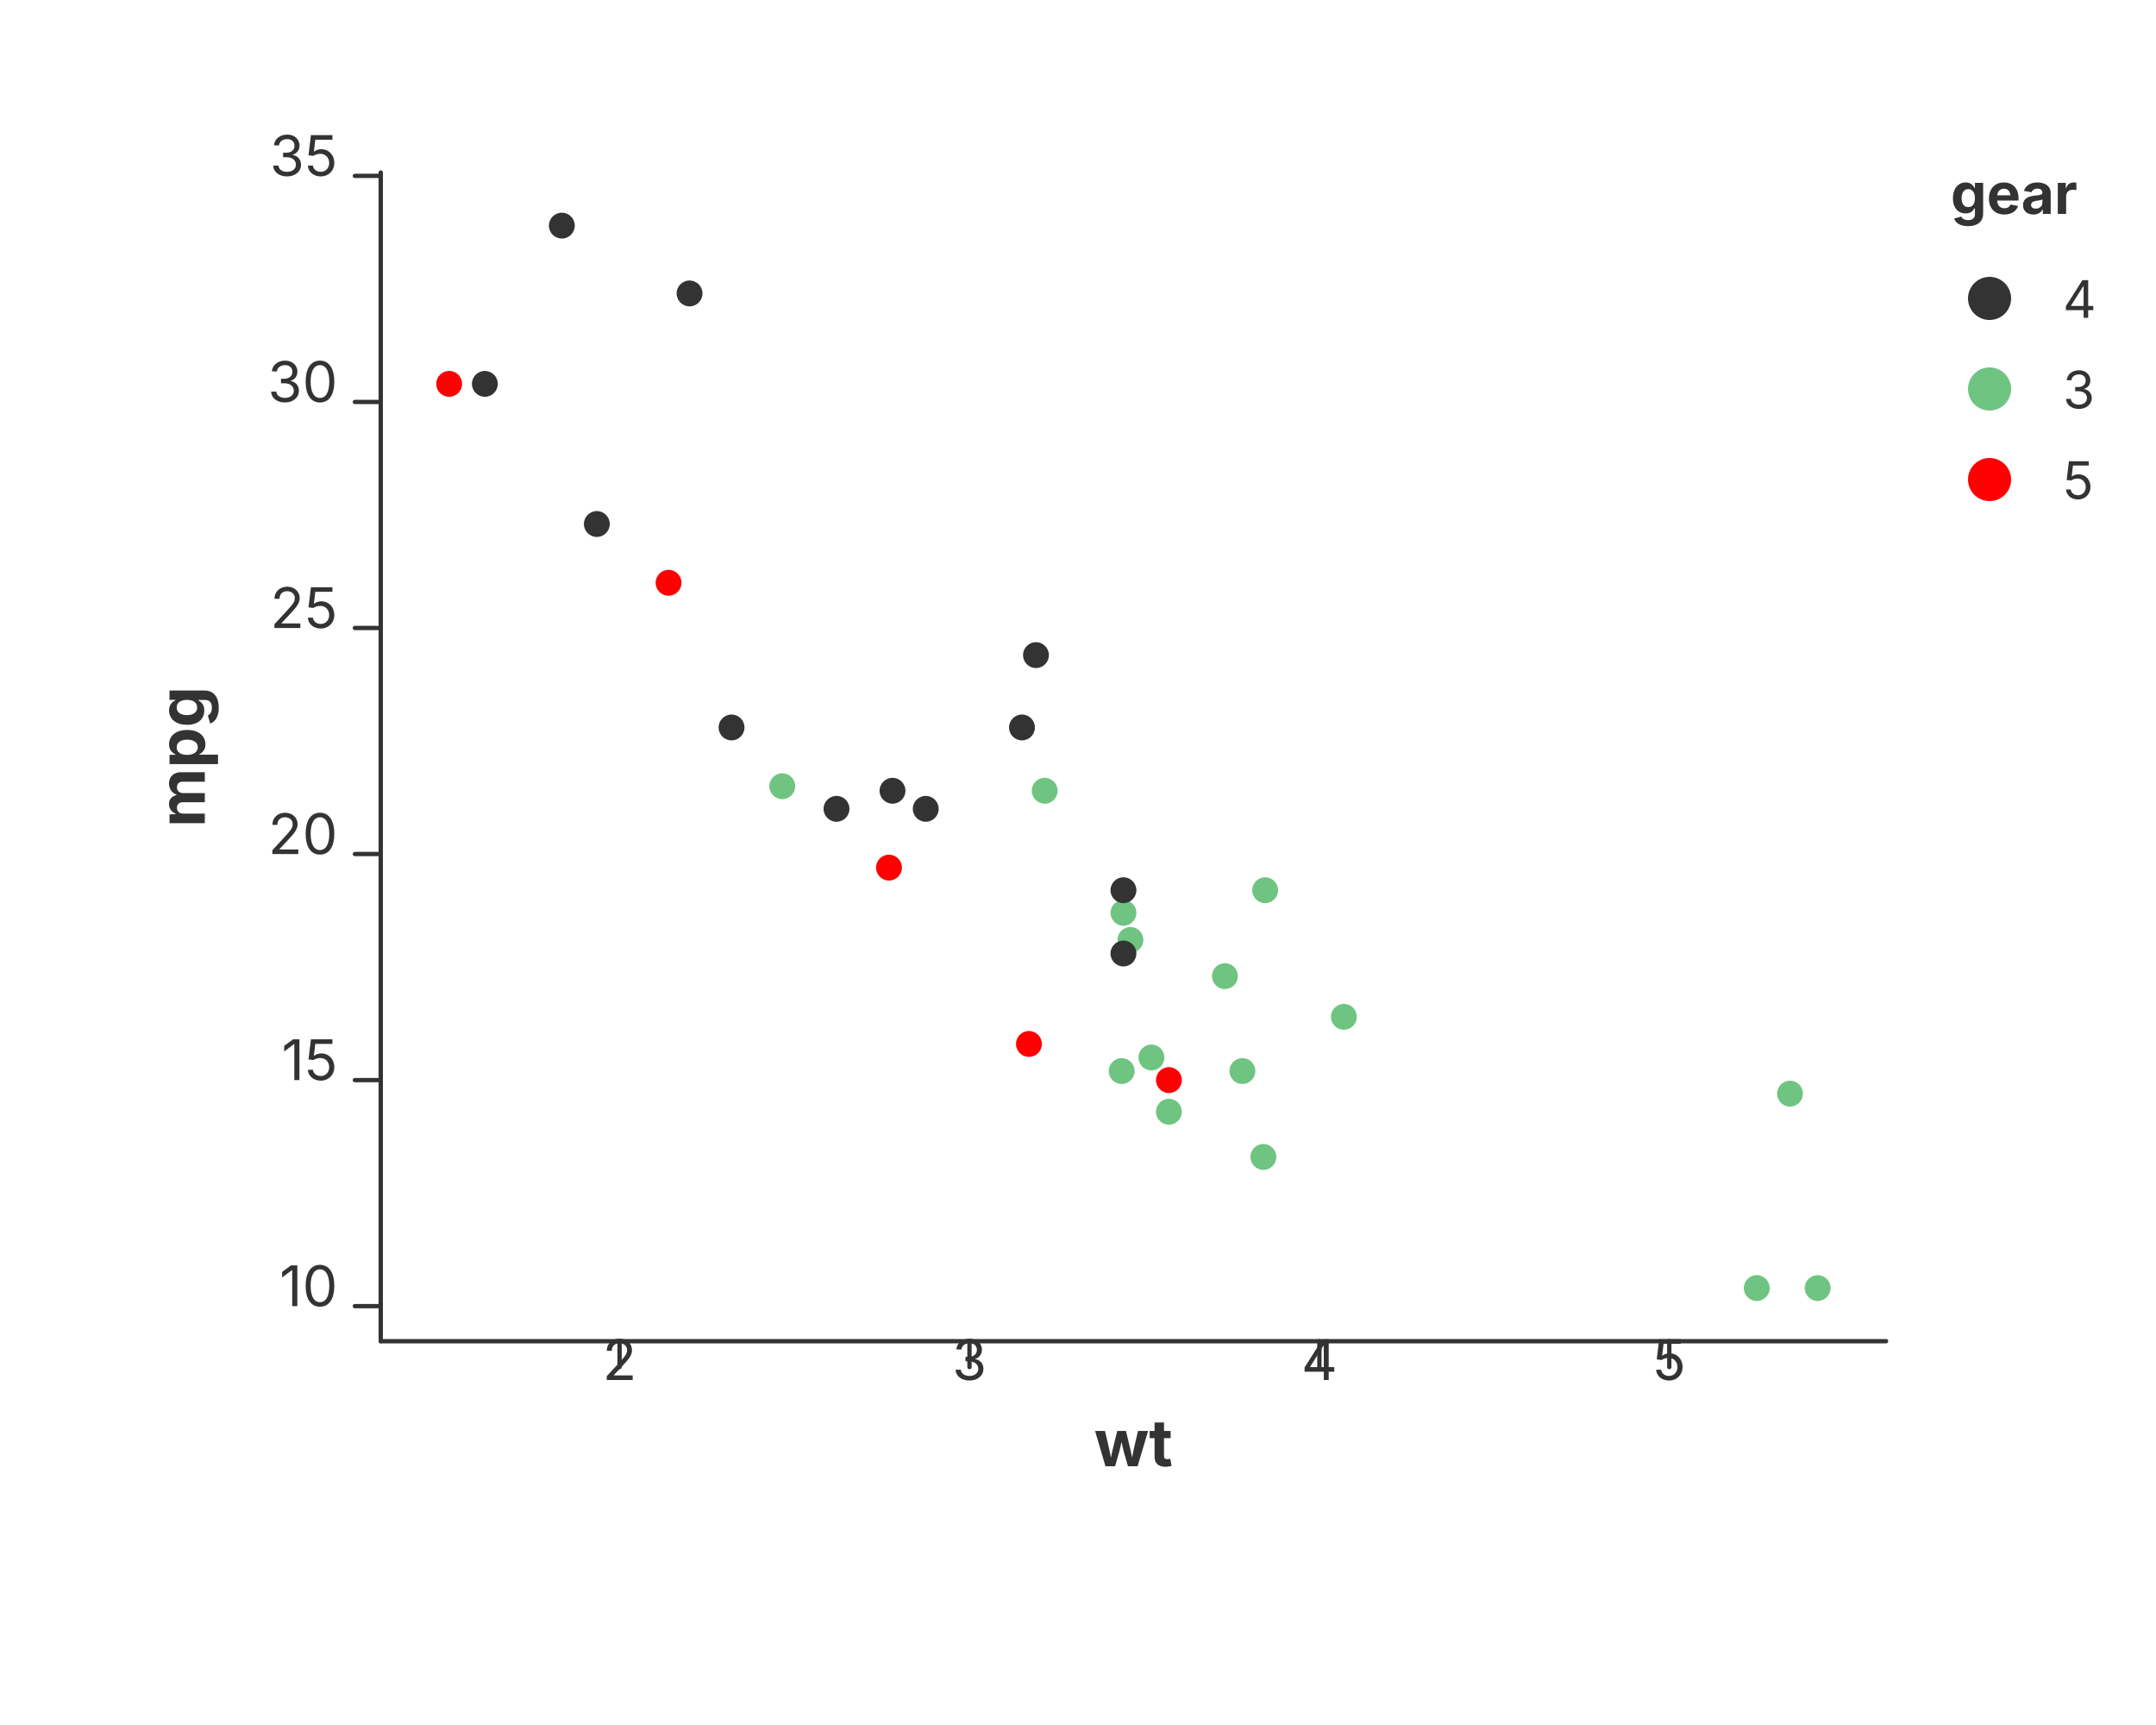
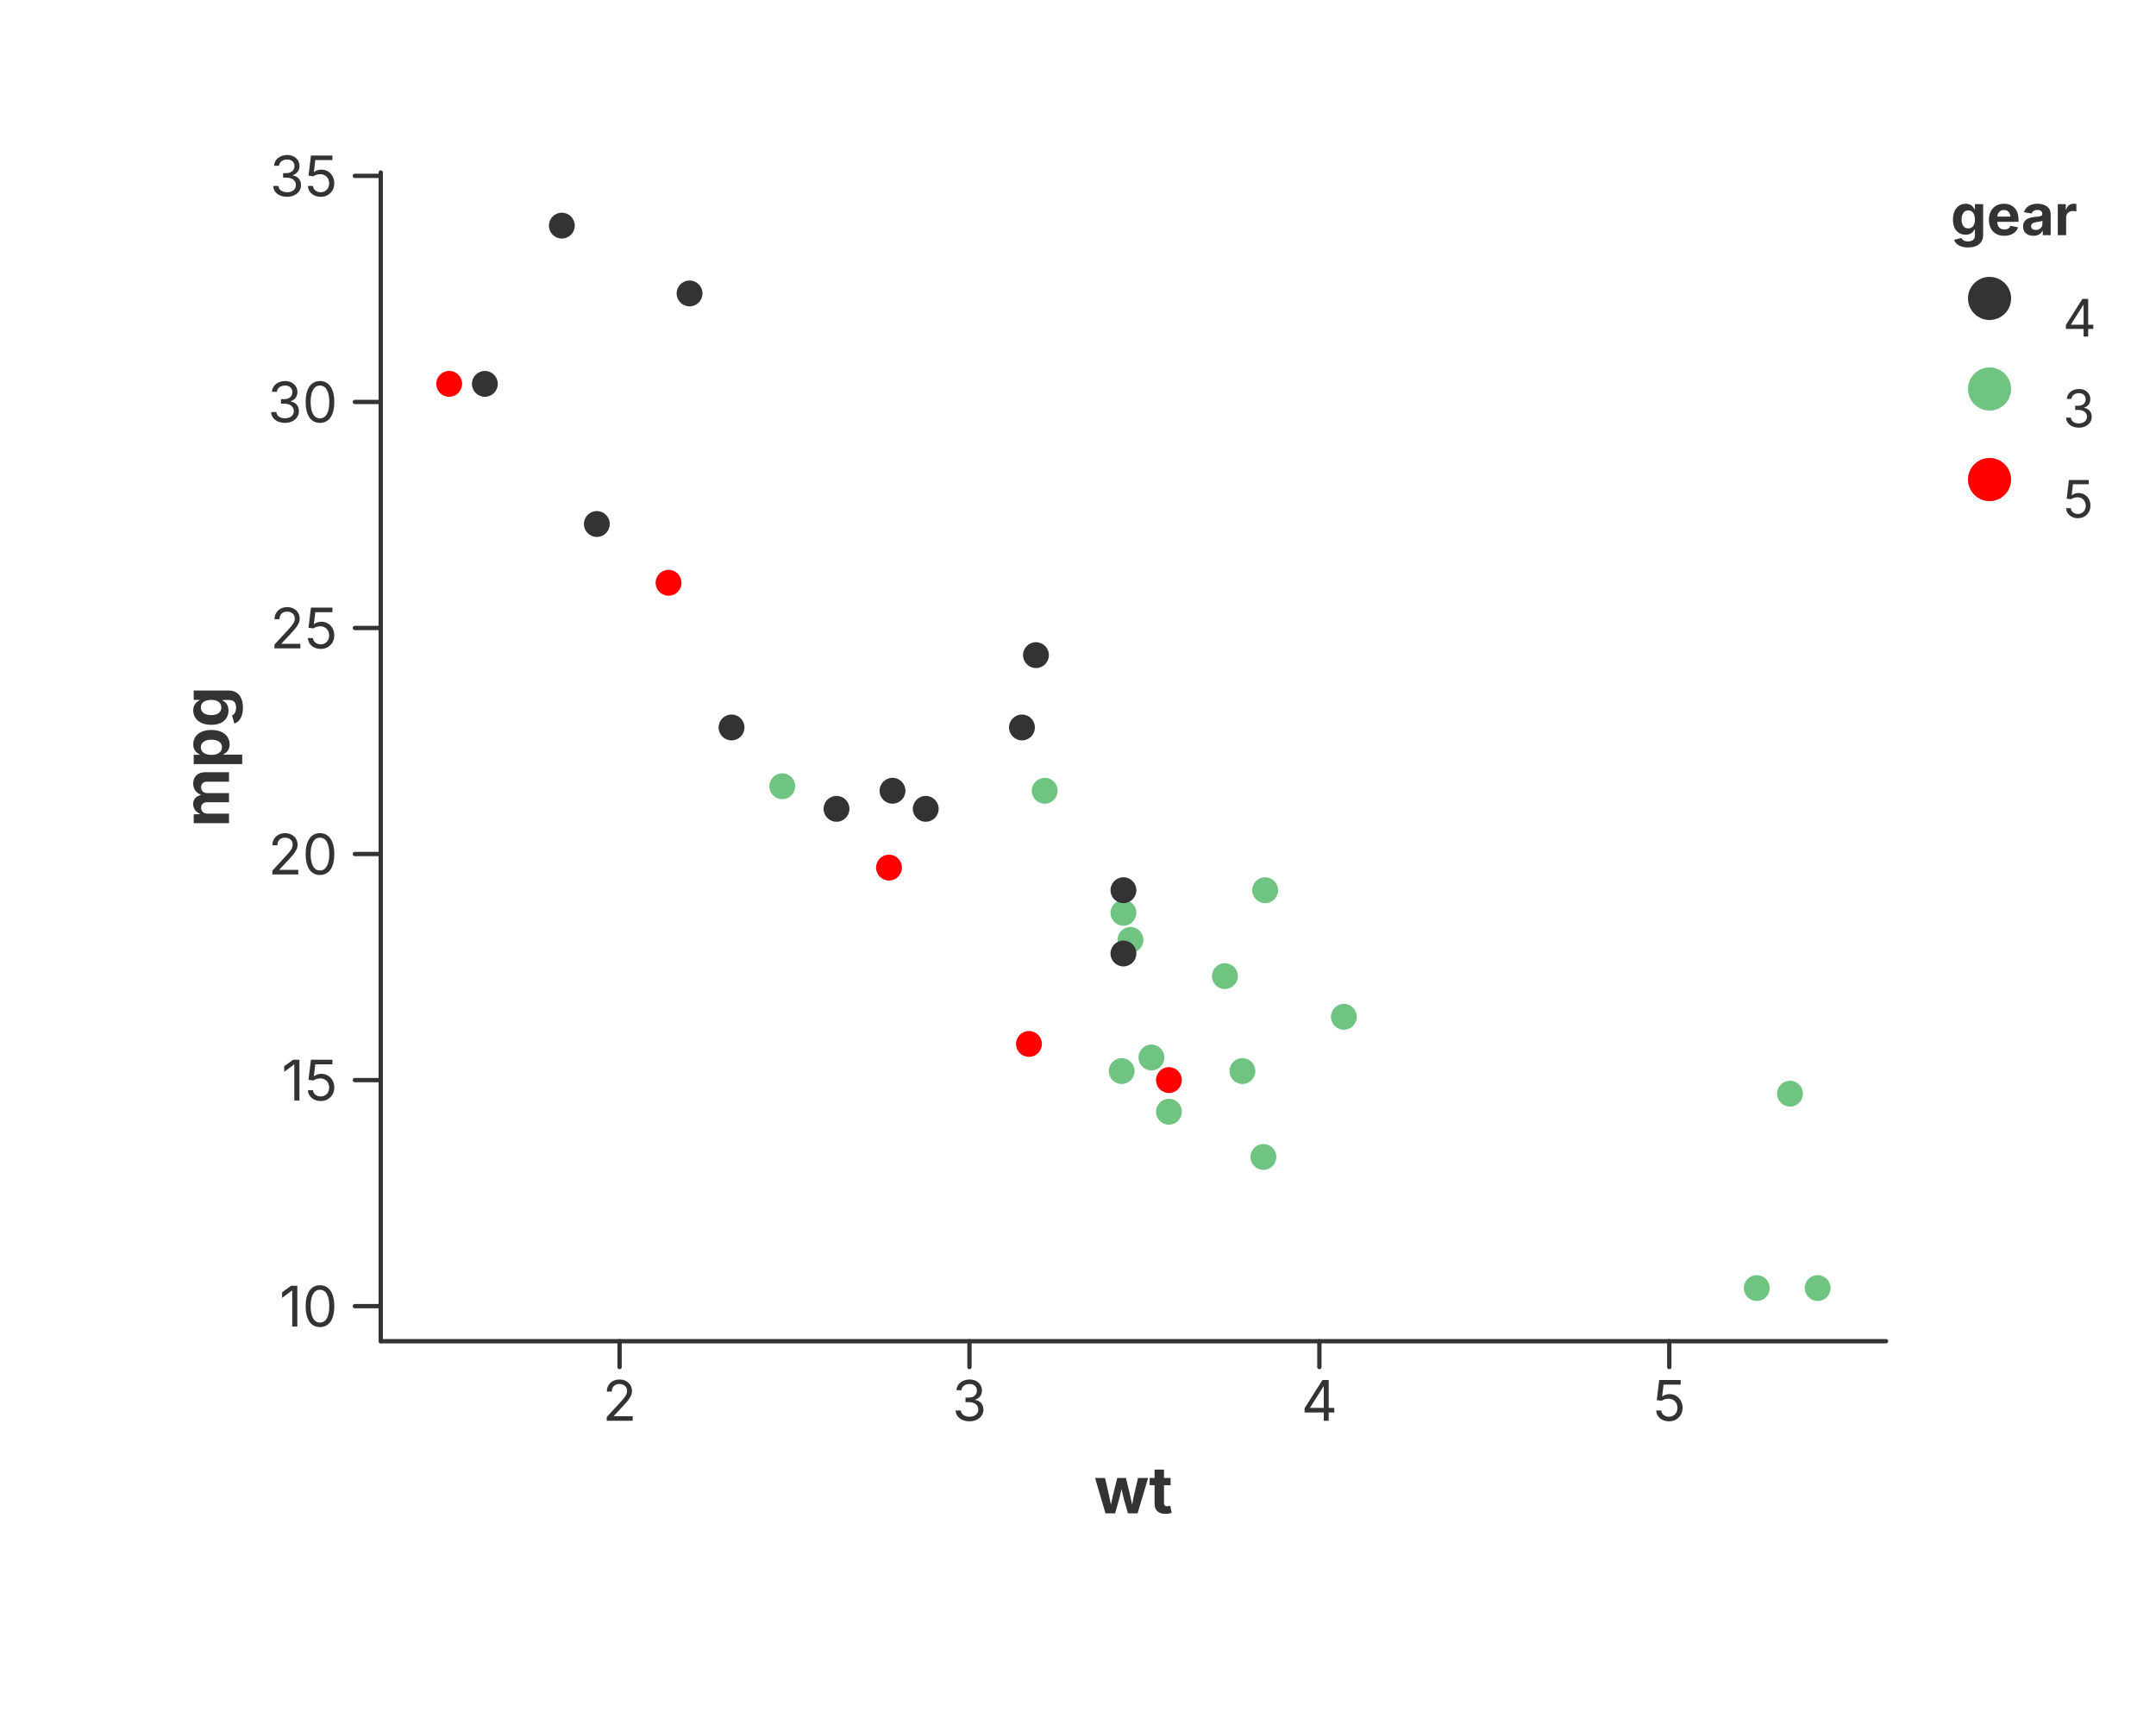
<svg xmlns="http://www.w3.org/2000/svg" width="500" height="400" viewBox="0 0 500 400">
  <rect x="0.000" y="0.000" width="500.000" height="400.000" fill="rgba(255,255,255,1.000)" stroke="none" stroke-width="0.000" fill-opacity="1.000" stroke-opacity="1.000" />
  <path d="M 88.300 311.000 L 437.400 311.000" stroke="rgba(51,51,51,1.000)" stroke-width="1.000" stroke-opacity="1.000" fill="none" stroke-linejoin="round" stroke-linecap="round" />
  <path d="M 143.686 311.000 L 143.686 317.000" stroke="rgba(51,51,51,1.000)" stroke-width="1.000" stroke-opacity="1.000" fill="none" stroke-linejoin="round" stroke-linecap="round" />
-   <text x="143.686" y="320.000" font-size="13.0" font-family="Inter, -apple-system, BlinkMacSystemFont, 'Segoe UI', Roboto, Helvetica, Arial, 'PingFang SC', 'Microsoft YaHei', Ubuntu, Cantarell, 'Noto Sans', sans-serif" fill="rgba(51,51,51,1.000)" fill-opacity="1.000" text-anchor="middle" font-weight="normal" dominant_baseline="hanging" transform="rotate(0 143.686 320.000)">2</text>
+   <text x="143.686" y="320.000" font-size="13.0" font-family="Inter, -apple-system, BlinkMacSystemFont, 'Segoe UI', Roboto, Helvetica, Arial, 'PingFang SC', 'Microsoft YaHei', Ubuntu, Cantarell, 'Noto Sans', sans-serif" fill="rgba(51,51,51,1.000)" fill-opacity="1.000" text-anchor="middle" font-weight="normal" dominant-baseline="hanging" transform="rotate(0 143.686 320.000)">2</text>
  <path d="M 224.833 311.000 L 224.833 317.000" stroke="rgba(51,51,51,1.000)" stroke-width="1.000" stroke-opacity="1.000" fill="none" stroke-linejoin="round" stroke-linecap="round" />
-   <text x="224.833" y="320.000" font-size="13.0" font-family="Inter, -apple-system, BlinkMacSystemFont, 'Segoe UI', Roboto, Helvetica, Arial, 'PingFang SC', 'Microsoft YaHei', Ubuntu, Cantarell, 'Noto Sans', sans-serif" fill="rgba(51,51,51,1.000)" fill-opacity="1.000" text-anchor="middle" font-weight="normal" dominant_baseline="hanging" transform="rotate(0 224.833 320.000)">3</text>
+   <text x="224.833" y="320.000" font-size="13.0" font-family="Inter, -apple-system, BlinkMacSystemFont, 'Segoe UI', Roboto, Helvetica, Arial, 'PingFang SC', 'Microsoft YaHei', Ubuntu, Cantarell, 'Noto Sans', sans-serif" fill="rgba(51,51,51,1.000)" fill-opacity="1.000" text-anchor="middle" font-weight="normal" dominant-baseline="hanging" transform="rotate(0 224.833 320.000)">3</text>
  <path d="M 305.979 311.000 L 305.979 317.000" stroke="rgba(51,51,51,1.000)" stroke-width="1.000" stroke-opacity="1.000" fill="none" stroke-linejoin="round" stroke-linecap="round" />
-   <text x="305.979" y="320.000" font-size="13.0" font-family="Inter, -apple-system, BlinkMacSystemFont, 'Segoe UI', Roboto, Helvetica, Arial, 'PingFang SC', 'Microsoft YaHei', Ubuntu, Cantarell, 'Noto Sans', sans-serif" fill="rgba(51,51,51,1.000)" fill-opacity="1.000" text-anchor="middle" font-weight="normal" dominant_baseline="hanging" transform="rotate(0 305.979 320.000)">4</text>
+   <text x="305.979" y="320.000" font-size="13.0" font-family="Inter, -apple-system, BlinkMacSystemFont, 'Segoe UI', Roboto, Helvetica, Arial, 'PingFang SC', 'Microsoft YaHei', Ubuntu, Cantarell, 'Noto Sans', sans-serif" fill="rgba(51,51,51,1.000)" fill-opacity="1.000" text-anchor="middle" font-weight="normal" dominant-baseline="hanging" transform="rotate(0 305.979 320.000)">4</text>
  <path d="M 387.126 311.000 L 387.126 317.000" stroke="rgba(51,51,51,1.000)" stroke-width="1.000" stroke-opacity="1.000" fill="none" stroke-linejoin="round" stroke-linecap="round" />
-   <text x="387.126" y="320.000" font-size="13.0" font-family="Inter, -apple-system, BlinkMacSystemFont, 'Segoe UI', Roboto, Helvetica, Arial, 'PingFang SC', 'Microsoft YaHei', Ubuntu, Cantarell, 'Noto Sans', sans-serif" fill="rgba(51,51,51,1.000)" fill-opacity="1.000" text-anchor="middle" font-weight="normal" dominant_baseline="hanging" transform="rotate(0 387.126 320.000)">5</text>
-   <text x="262.850" y="340.000" font-size="15.0" font-family="Inter, -apple-system, BlinkMacSystemFont, 'Segoe UI', Roboto, Helvetica, Arial, 'PingFang SC', 'Microsoft YaHei', Ubuntu, Cantarell, 'Noto Sans', sans-serif" fill="rgba(51,51,51,1.000)" fill-opacity="1.000" text-anchor="middle" font-weight="bold" dominant_baseline="hanging" transform="rotate(0 262.850 340.000)">wt</text>
+   <text x="387.126" y="320.000" font-size="13.0" font-family="Inter, -apple-system, BlinkMacSystemFont, 'Segoe UI', Roboto, Helvetica, Arial, 'PingFang SC', 'Microsoft YaHei', Ubuntu, Cantarell, 'Noto Sans', sans-serif" fill="rgba(51,51,51,1.000)" fill-opacity="1.000" text-anchor="middle" font-weight="normal" dominant-baseline="hanging" transform="rotate(0 387.126 320.000)">5</text>
+   <text x="262.850" y="340.000" font-size="15.0" font-family="Inter, -apple-system, BlinkMacSystemFont, 'Segoe UI', Roboto, Helvetica, Arial, 'PingFang SC', 'Microsoft YaHei', Ubuntu, Cantarell, 'Noto Sans', sans-serif" fill="rgba(51,51,51,1.000)" fill-opacity="1.000" text-anchor="middle" font-weight="bold" dominant-baseline="hanging" transform="rotate(0 262.850 340.000)">wt</text>
  <path d="M 88.300 40.000 L 88.300 311.000" stroke="rgba(51,51,51,1.000)" stroke-width="1.000" stroke-opacity="1.000" fill="none" stroke-linejoin="round" stroke-linecap="round" />
  <path d="M 88.300 302.875 L 82.300 302.875" stroke="rgba(51,51,51,1.000)" stroke-width="1.000" stroke-opacity="1.000" fill="none" stroke-linejoin="round" stroke-linecap="round" />
-   <text x="78.300" y="302.875" font-size="13.0" font-family="Inter, -apple-system, BlinkMacSystemFont, 'Segoe UI', Roboto, Helvetica, Arial, 'PingFang SC', 'Microsoft YaHei', Ubuntu, Cantarell, 'Noto Sans', sans-serif" fill="rgba(51,51,51,1.000)" fill-opacity="1.000" text-anchor="end" font-weight="normal" dominant_baseline="central" transform="rotate(0 78.300 302.875)">10</text>
+   <text x="78.300" y="302.875" font-size="13.0" font-family="Inter, -apple-system, BlinkMacSystemFont, 'Segoe UI', Roboto, Helvetica, Arial, 'PingFang SC', 'Microsoft YaHei', Ubuntu, Cantarell, 'Noto Sans', sans-serif" fill="rgba(51,51,51,1.000)" fill-opacity="1.000" text-anchor="end" font-weight="normal" dominant-baseline="central" transform="rotate(0 78.300 302.875)">10</text>
  <path d="M 88.300 250.457 L 82.300 250.457" stroke="rgba(51,51,51,1.000)" stroke-width="1.000" stroke-opacity="1.000" fill="none" stroke-linejoin="round" stroke-linecap="round" />
-   <text x="78.300" y="250.457" font-size="13.0" font-family="Inter, -apple-system, BlinkMacSystemFont, 'Segoe UI', Roboto, Helvetica, Arial, 'PingFang SC', 'Microsoft YaHei', Ubuntu, Cantarell, 'Noto Sans', sans-serif" fill="rgba(51,51,51,1.000)" fill-opacity="1.000" text-anchor="end" font-weight="normal" dominant_baseline="central" transform="rotate(0 78.300 250.457)">15</text>
+   <text x="78.300" y="250.457" font-size="13.0" font-family="Inter, -apple-system, BlinkMacSystemFont, 'Segoe UI', Roboto, Helvetica, Arial, 'PingFang SC', 'Microsoft YaHei', Ubuntu, Cantarell, 'Noto Sans', sans-serif" fill="rgba(51,51,51,1.000)" fill-opacity="1.000" text-anchor="end" font-weight="normal" dominant-baseline="central" transform="rotate(0 78.300 250.457)">15</text>
  <path d="M 88.300 198.040 L 82.300 198.040" stroke="rgba(51,51,51,1.000)" stroke-width="1.000" stroke-opacity="1.000" fill="none" stroke-linejoin="round" stroke-linecap="round" />
-   <text x="78.300" y="198.040" font-size="13.0" font-family="Inter, -apple-system, BlinkMacSystemFont, 'Segoe UI', Roboto, Helvetica, Arial, 'PingFang SC', 'Microsoft YaHei', Ubuntu, Cantarell, 'Noto Sans', sans-serif" fill="rgba(51,51,51,1.000)" fill-opacity="1.000" text-anchor="end" font-weight="normal" dominant_baseline="central" transform="rotate(0 78.300 198.040)">20</text>
+   <text x="78.300" y="198.040" font-size="13.0" font-family="Inter, -apple-system, BlinkMacSystemFont, 'Segoe UI', Roboto, Helvetica, Arial, 'PingFang SC', 'Microsoft YaHei', Ubuntu, Cantarell, 'Noto Sans', sans-serif" fill="rgba(51,51,51,1.000)" fill-opacity="1.000" text-anchor="end" font-weight="normal" dominant-baseline="central" transform="rotate(0 78.300 198.040)">20</text>
  <path d="M 88.300 145.622 L 82.300 145.622" stroke="rgba(51,51,51,1.000)" stroke-width="1.000" stroke-opacity="1.000" fill="none" stroke-linejoin="round" stroke-linecap="round" />
-   <text x="78.300" y="145.622" font-size="13.0" font-family="Inter, -apple-system, BlinkMacSystemFont, 'Segoe UI', Roboto, Helvetica, Arial, 'PingFang SC', 'Microsoft YaHei', Ubuntu, Cantarell, 'Noto Sans', sans-serif" fill="rgba(51,51,51,1.000)" fill-opacity="1.000" text-anchor="end" font-weight="normal" dominant_baseline="central" transform="rotate(0 78.300 145.622)">25</text>
+   <text x="78.300" y="145.622" font-size="13.0" font-family="Inter, -apple-system, BlinkMacSystemFont, 'Segoe UI', Roboto, Helvetica, Arial, 'PingFang SC', 'Microsoft YaHei', Ubuntu, Cantarell, 'Noto Sans', sans-serif" fill="rgba(51,51,51,1.000)" fill-opacity="1.000" text-anchor="end" font-weight="normal" dominant-baseline="central" transform="rotate(0 78.300 145.622)">25</text>
  <path d="M 88.300 93.204 L 82.300 93.204" stroke="rgba(51,51,51,1.000)" stroke-width="1.000" stroke-opacity="1.000" fill="none" stroke-linejoin="round" stroke-linecap="round" />
-   <text x="78.300" y="93.204" font-size="13.0" font-family="Inter, -apple-system, BlinkMacSystemFont, 'Segoe UI', Roboto, Helvetica, Arial, 'PingFang SC', 'Microsoft YaHei', Ubuntu, Cantarell, 'Noto Sans', sans-serif" fill="rgba(51,51,51,1.000)" fill-opacity="1.000" text-anchor="end" font-weight="normal" dominant_baseline="central" transform="rotate(0 78.300 93.204)">30</text>
+   <text x="78.300" y="93.204" font-size="13.0" font-family="Inter, -apple-system, BlinkMacSystemFont, 'Segoe UI', Roboto, Helvetica, Arial, 'PingFang SC', 'Microsoft YaHei', Ubuntu, Cantarell, 'Noto Sans', sans-serif" fill="rgba(51,51,51,1.000)" fill-opacity="1.000" text-anchor="end" font-weight="normal" dominant-baseline="central" transform="rotate(0 78.300 93.204)">30</text>
  <path d="M 88.300 40.786 L 82.300 40.786" stroke="rgba(51,51,51,1.000)" stroke-width="1.000" stroke-opacity="1.000" fill="none" stroke-linejoin="round" stroke-linecap="round" />
-   <text x="78.300" y="40.786" font-size="13.0" font-family="Inter, -apple-system, BlinkMacSystemFont, 'Segoe UI', Roboto, Helvetica, Arial, 'PingFang SC', 'Microsoft YaHei', Ubuntu, Cantarell, 'Noto Sans', sans-serif" fill="rgba(51,51,51,1.000)" fill-opacity="1.000" text-anchor="end" font-weight="normal" dominant_baseline="central" transform="rotate(0 78.300 40.786)">35</text>
-   <text x="47.500" y="175.500" font-size="15.0" font-family="Inter, -apple-system, BlinkMacSystemFont, 'Segoe UI', Roboto, Helvetica, Arial, 'PingFang SC', 'Microsoft YaHei', Ubuntu, Cantarell, 'Noto Sans', sans-serif" fill="rgba(51,51,51,1.000)" fill-opacity="1.000" text-anchor="middle" font-weight="bold" dominant_baseline="middle" transform="rotate(-90 47.500 175.500)">mpg</text>
+   <text x="78.300" y="40.786" font-size="13.0" font-family="Inter, -apple-system, BlinkMacSystemFont, 'Segoe UI', Roboto, Helvetica, Arial, 'PingFang SC', 'Microsoft YaHei', Ubuntu, Cantarell, 'Noto Sans', sans-serif" fill="rgba(51,51,51,1.000)" fill-opacity="1.000" text-anchor="end" font-weight="normal" dominant-baseline="central" transform="rotate(0 78.300 40.786)">35</text>
+   <text x="47.500" y="175.500" font-size="15.0" font-family="Inter, -apple-system, BlinkMacSystemFont, 'Segoe UI', Roboto, Helvetica, Arial, 'PingFang SC', 'Microsoft YaHei', Ubuntu, Cantarell, 'Noto Sans', sans-serif" fill="rgba(51,51,51,1.000)" fill-opacity="1.000" text-anchor="middle" font-weight="bold" dominant-baseline="middle" transform="rotate(-90 47.500 175.500)">mpg</text>
  <circle cx="193.997" cy="187.556" r="3.000" fill="rgba(51,51,51,1.000)" stroke="none" stroke-width="0.000" fill-opacity="1.000" stroke-opacity="1.000" />
  <circle cx="214.690" cy="187.556" r="3.000" fill="rgba(51,51,51,1.000)" stroke="none" stroke-width="0.000" fill-opacity="1.000" stroke-opacity="1.000" />
  <circle cx="169.653" cy="168.686" r="3.000" fill="rgba(51,51,51,1.000)" stroke="none" stroke-width="0.000" fill-opacity="1.000" stroke-opacity="1.000" />
  <circle cx="242.279" cy="183.363" r="3.000" fill="rgba(111,196,129,1.000)" stroke="none" stroke-width="0.000" fill-opacity="1.000" stroke-opacity="1.000" />
  <circle cx="260.537" cy="211.668" r="3.000" fill="rgba(111,196,129,1.000)" stroke="none" stroke-width="0.000" fill-opacity="1.000" stroke-opacity="1.000" />
  <circle cx="262.160" cy="217.958" r="3.000" fill="rgba(111,196,129,1.000)" stroke="none" stroke-width="0.000" fill-opacity="1.000" stroke-opacity="1.000" />
  <circle cx="271.086" cy="257.796" r="3.000" fill="rgba(111,196,129,1.000)" stroke="none" stroke-width="0.000" fill-opacity="1.000" stroke-opacity="1.000" />
  <circle cx="240.251" cy="151.912" r="3.000" fill="rgba(51,51,51,1.000)" stroke="none" stroke-width="0.000" fill-opacity="1.000" stroke-opacity="1.000" />
  <circle cx="237.005" cy="168.686" r="3.000" fill="rgba(51,51,51,1.000)" stroke="none" stroke-width="0.000" fill-opacity="1.000" stroke-opacity="1.000" />
  <circle cx="260.537" cy="206.426" r="3.000" fill="rgba(51,51,51,1.000)" stroke="none" stroke-width="0.000" fill-opacity="1.000" stroke-opacity="1.000" />
  <circle cx="260.537" cy="221.103" r="3.000" fill="rgba(51,51,51,1.000)" stroke="none" stroke-width="0.000" fill-opacity="1.000" stroke-opacity="1.000" />
  <circle cx="311.660" cy="235.780" r="3.000" fill="rgba(111,196,129,1.000)" stroke="none" stroke-width="0.000" fill-opacity="1.000" stroke-opacity="1.000" />
  <circle cx="284.070" cy="226.345" r="3.000" fill="rgba(111,196,129,1.000)" stroke="none" stroke-width="0.000" fill-opacity="1.000" stroke-opacity="1.000" />
  <circle cx="288.127" cy="248.361" r="3.000" fill="rgba(111,196,129,1.000)" stroke="none" stroke-width="0.000" fill-opacity="1.000" stroke-opacity="1.000" />
  <circle cx="407.412" cy="298.682" r="3.000" fill="rgba(111,196,129,1.000)" stroke="none" stroke-width="0.000" fill-opacity="1.000" stroke-opacity="1.000" />
  <circle cx="421.532" cy="298.682" r="3.000" fill="rgba(111,196,129,1.000)" stroke="none" stroke-width="0.000" fill-opacity="1.000" stroke-opacity="1.000" />
  <circle cx="415.121" cy="253.603" r="3.000" fill="rgba(111,196,129,1.000)" stroke="none" stroke-width="0.000" fill-opacity="1.000" stroke-opacity="1.000" />
  <circle cx="159.916" cy="68.044" r="3.000" fill="rgba(51,51,51,1.000)" stroke="none" stroke-width="0.000" fill-opacity="1.000" stroke-opacity="1.000" />
  <circle cx="112.445" cy="89.011" r="3.000" fill="rgba(51,51,51,1.000)" stroke="none" stroke-width="0.000" fill-opacity="1.000" stroke-opacity="1.000" />
  <circle cx="130.297" cy="52.318" r="3.000" fill="rgba(51,51,51,1.000)" stroke="none" stroke-width="0.000" fill-opacity="1.000" stroke-opacity="1.000" />
  <circle cx="181.420" cy="182.314" r="3.000" fill="rgba(111,196,129,1.000)" stroke="none" stroke-width="0.000" fill-opacity="1.000" stroke-opacity="1.000" />
  <circle cx="267.029" cy="245.216" r="3.000" fill="rgba(111,196,129,1.000)" stroke="none" stroke-width="0.000" fill-opacity="1.000" stroke-opacity="1.000" />
  <circle cx="260.132" cy="248.361" r="3.000" fill="rgba(111,196,129,1.000)" stroke="none" stroke-width="0.000" fill-opacity="1.000" stroke-opacity="1.000" />
  <circle cx="292.996" cy="268.280" r="3.000" fill="rgba(111,196,129,1.000)" stroke="none" stroke-width="0.000" fill-opacity="1.000" stroke-opacity="1.000" />
  <circle cx="293.402" cy="206.426" r="3.000" fill="rgba(111,196,129,1.000)" stroke="none" stroke-width="0.000" fill-opacity="1.000" stroke-opacity="1.000" />
  <circle cx="138.412" cy="121.510" r="3.000" fill="rgba(51,51,51,1.000)" stroke="none" stroke-width="0.000" fill-opacity="1.000" stroke-opacity="1.000" />
  <circle cx="155.047" cy="135.138" r="3.000" fill="rgba(255,0,0,1.000)" stroke="none" stroke-width="0.000" fill-opacity="1.000" stroke-opacity="1.000" />
  <circle cx="104.168" cy="89.011" r="3.000" fill="rgba(255,0,0,1.000)" stroke="none" stroke-width="0.000" fill-opacity="1.000" stroke-opacity="1.000" />
  <circle cx="238.628" cy="242.071" r="3.000" fill="rgba(255,0,0,1.000)" stroke="none" stroke-width="0.000" fill-opacity="1.000" stroke-opacity="1.000" />
  <circle cx="206.169" cy="201.185" r="3.000" fill="rgba(255,0,0,1.000)" stroke="none" stroke-width="0.000" fill-opacity="1.000" stroke-opacity="1.000" />
  <circle cx="271.086" cy="250.457" r="3.000" fill="rgba(255,0,0,1.000)" stroke="none" stroke-width="0.000" fill-opacity="1.000" stroke-opacity="1.000" />
  <circle cx="206.981" cy="183.363" r="3.000" fill="rgba(51,51,51,1.000)" stroke="none" stroke-width="0.000" fill-opacity="1.000" stroke-opacity="1.000" />
-   <text x="452.400" y="49.600" font-size="13.2" font-family="Inter, -apple-system, BlinkMacSystemFont, 'Segoe UI', Roboto, Helvetica, Arial, 'PingFang SC', 'Microsoft YaHei', Ubuntu, Cantarell, 'Noto Sans', sans-serif" fill="rgba(51,51,51,1.000)" fill-opacity="1.000" text-anchor="start" font-weight="bold" dominant_baseline="middle" transform="rotate(0 452.400 49.600)">gear</text>
+   <text x="452.400" y="49.600" font-size="13.2" font-family="Inter, -apple-system, BlinkMacSystemFont, 'Segoe UI', Roboto, Helvetica, Arial, 'PingFang SC', 'Microsoft YaHei', Ubuntu, Cantarell, 'Noto Sans', sans-serif" fill="rgba(51,51,51,1.000)" fill-opacity="1.000" text-anchor="start" font-weight="bold" dominant-baseline="middle" transform="rotate(0 452.400 49.600)">gear</text>
  <circle cx="461.400" cy="69.200" r="5.000" fill="rgba(51,51,51,1.000)" stroke="none" stroke-width="0.000" fill-opacity="1.000" stroke-opacity="1.000" />
-   <text x="478.400" y="73.700" font-size="12.0" font-family="Inter, -apple-system, BlinkMacSystemFont, 'Segoe UI', Roboto, Helvetica, Arial, 'PingFang SC', 'Microsoft YaHei', Ubuntu, Cantarell, 'Noto Sans', sans-serif" fill="rgba(51,51,51,1.000)" fill-opacity="1.000" text-anchor="start" font-weight="normal" dominant_baseline="middle" transform="rotate(0 478.400 73.700)">4</text>
+   <text x="478.400" y="73.700" font-size="12.0" font-family="Inter, -apple-system, BlinkMacSystemFont, 'Segoe UI', Roboto, Helvetica, Arial, 'PingFang SC', 'Microsoft YaHei', Ubuntu, Cantarell, 'Noto Sans', sans-serif" fill="rgba(51,51,51,1.000)" fill-opacity="1.000" text-anchor="start" font-weight="normal" dominant-baseline="middle" transform="rotate(0 478.400 73.700)">4</text>
  <circle cx="461.400" cy="90.200" r="5.000" fill="rgba(111,196,129,1.000)" stroke="none" stroke-width="0.000" fill-opacity="1.000" stroke-opacity="1.000" />
-   <text x="478.400" y="94.700" font-size="12.0" font-family="Inter, -apple-system, BlinkMacSystemFont, 'Segoe UI', Roboto, Helvetica, Arial, 'PingFang SC', 'Microsoft YaHei', Ubuntu, Cantarell, 'Noto Sans', sans-serif" fill="rgba(51,51,51,1.000)" fill-opacity="1.000" text-anchor="start" font-weight="normal" dominant_baseline="middle" transform="rotate(0 478.400 94.700)">3</text>
+   <text x="478.400" y="94.700" font-size="12.0" font-family="Inter, -apple-system, BlinkMacSystemFont, 'Segoe UI', Roboto, Helvetica, Arial, 'PingFang SC', 'Microsoft YaHei', Ubuntu, Cantarell, 'Noto Sans', sans-serif" fill="rgba(51,51,51,1.000)" fill-opacity="1.000" text-anchor="start" font-weight="normal" dominant-baseline="middle" transform="rotate(0 478.400 94.700)">3</text>
  <circle cx="461.400" cy="111.200" r="5.000" fill="rgba(255,0,0,1.000)" stroke="none" stroke-width="0.000" fill-opacity="1.000" stroke-opacity="1.000" />
-   <text x="478.400" y="115.700" font-size="12.0" font-family="Inter, -apple-system, BlinkMacSystemFont, 'Segoe UI', Roboto, Helvetica, Arial, 'PingFang SC', 'Microsoft YaHei', Ubuntu, Cantarell, 'Noto Sans', sans-serif" fill="rgba(51,51,51,1.000)" fill-opacity="1.000" text-anchor="start" font-weight="normal" dominant_baseline="middle" transform="rotate(0 478.400 115.700)">5</text>
+   <text x="478.400" y="115.700" font-size="12.0" font-family="Inter, -apple-system, BlinkMacSystemFont, 'Segoe UI', Roboto, Helvetica, Arial, 'PingFang SC', 'Microsoft YaHei', Ubuntu, Cantarell, 'Noto Sans', sans-serif" fill="rgba(51,51,51,1.000)" fill-opacity="1.000" text-anchor="start" font-weight="normal" dominant-baseline="middle" transform="rotate(0 478.400 115.700)">5</text>
</svg>
